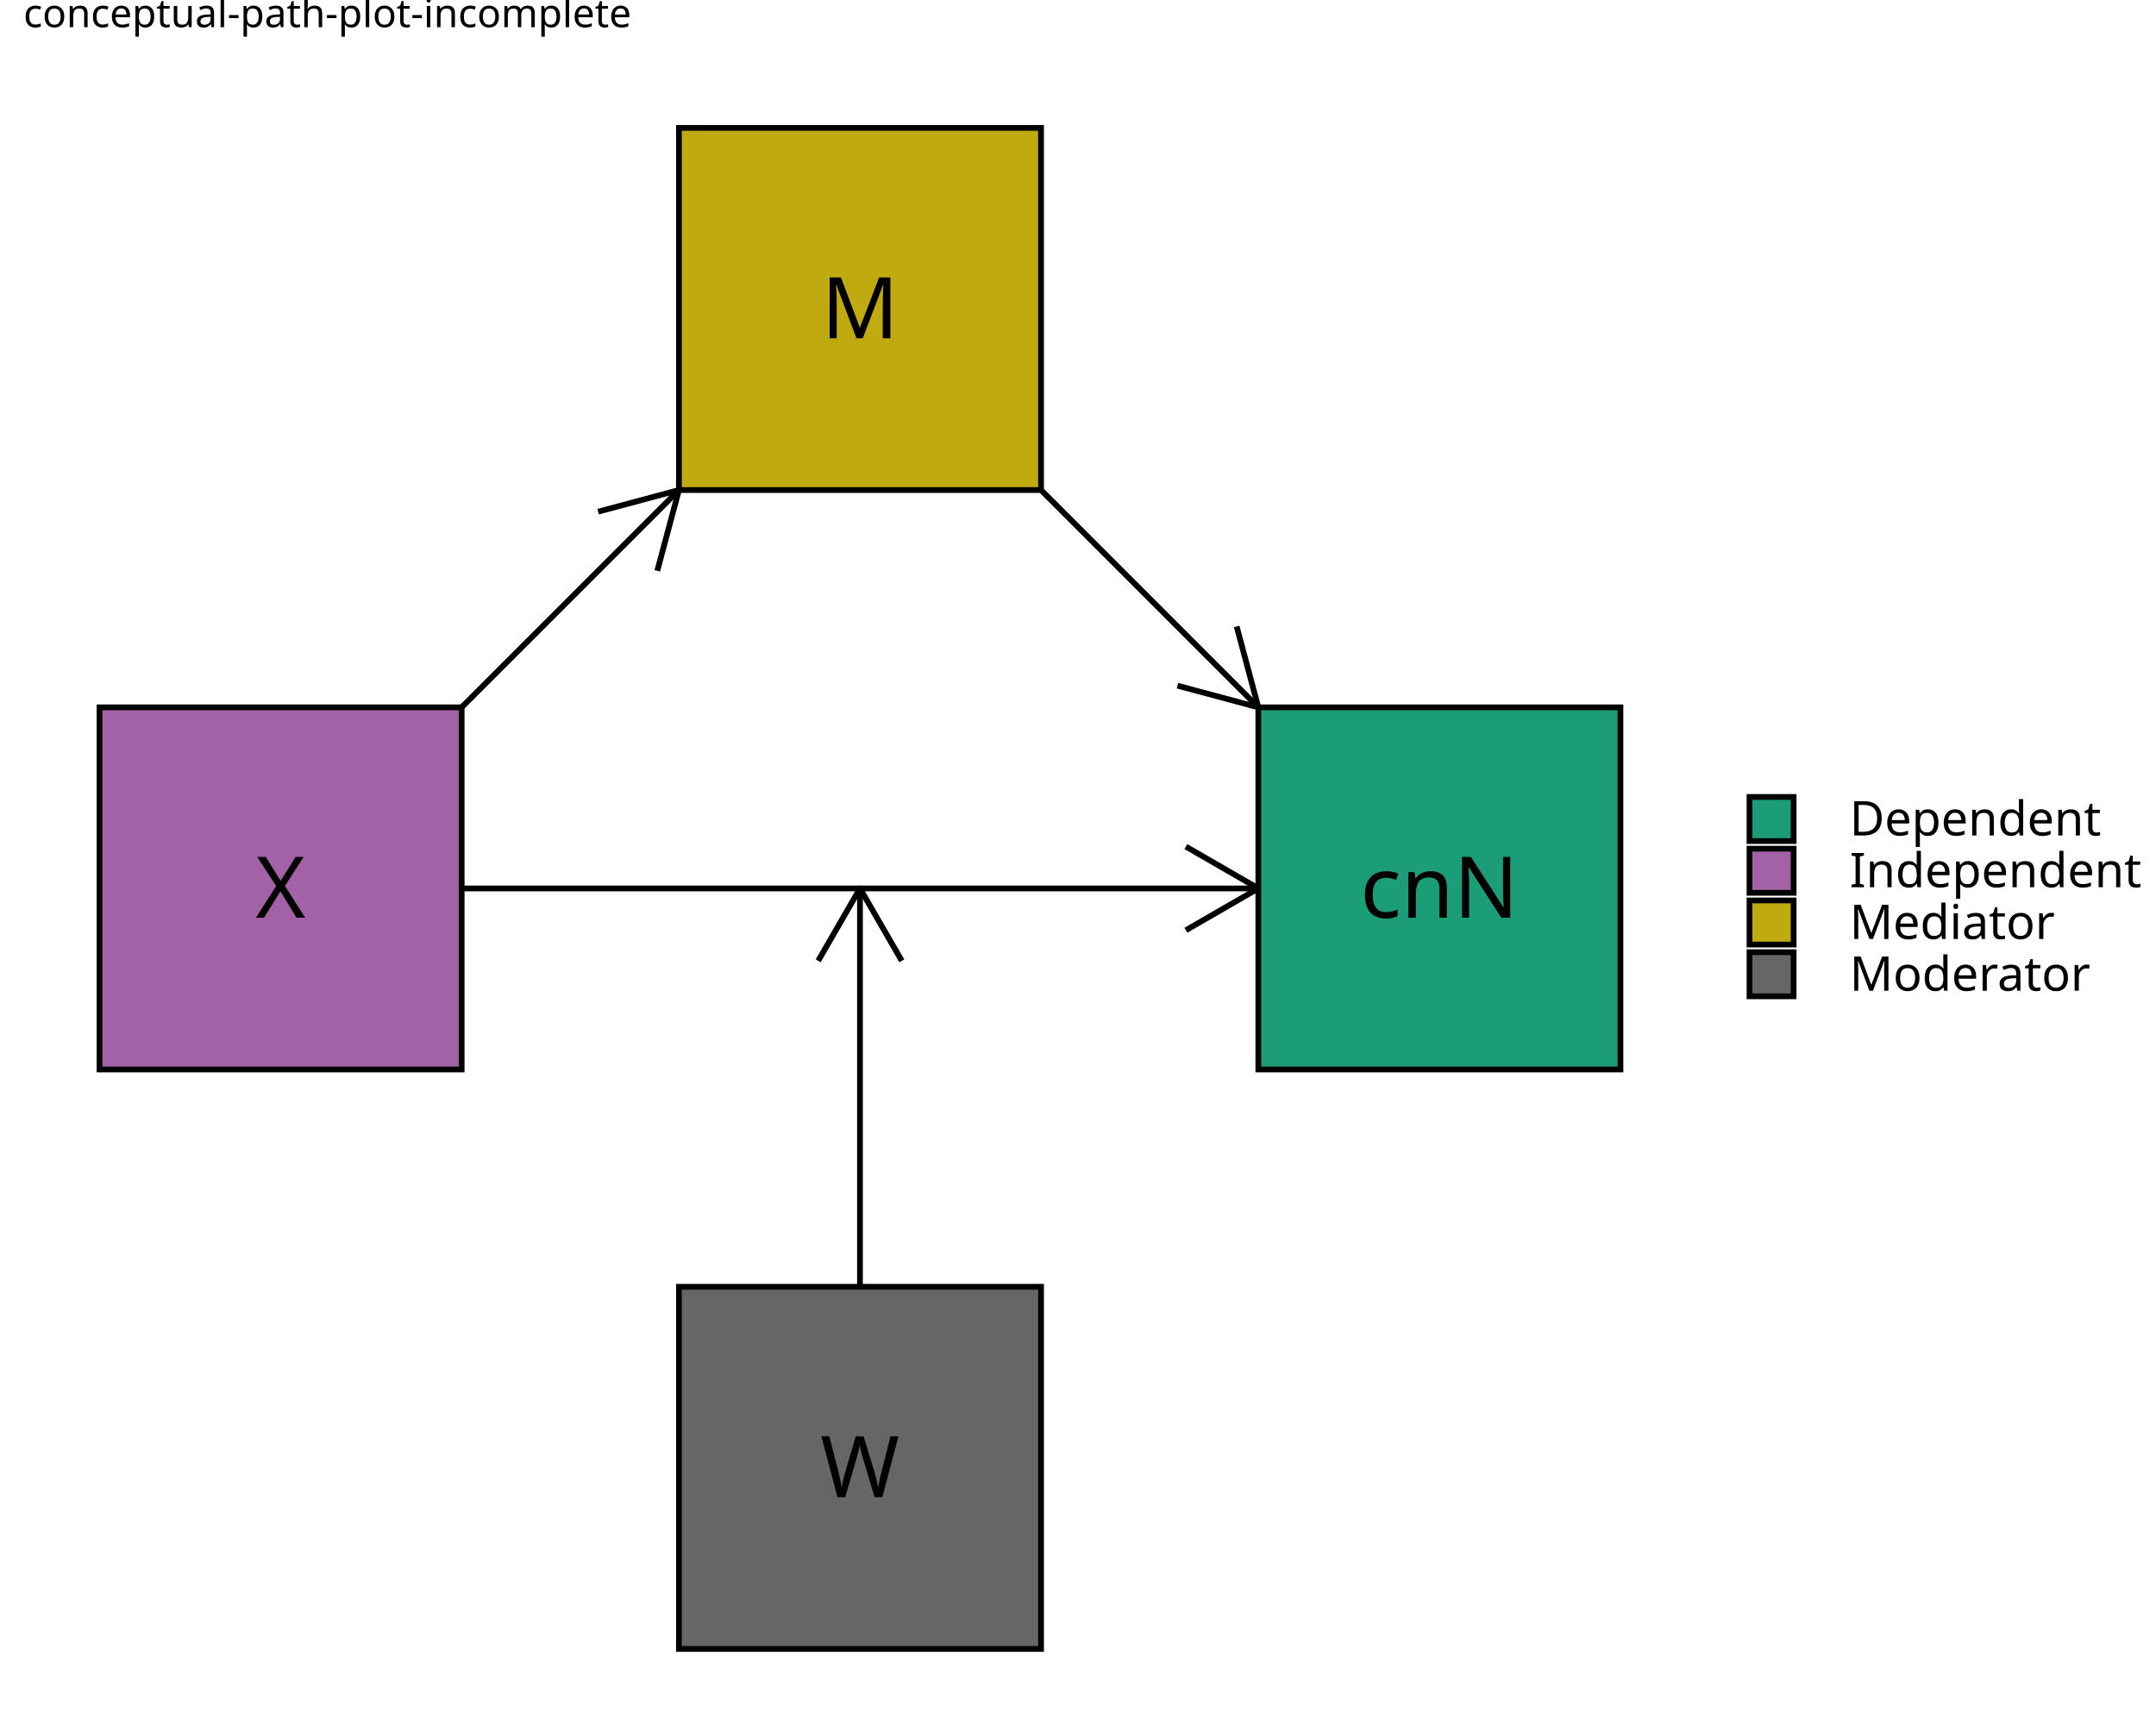
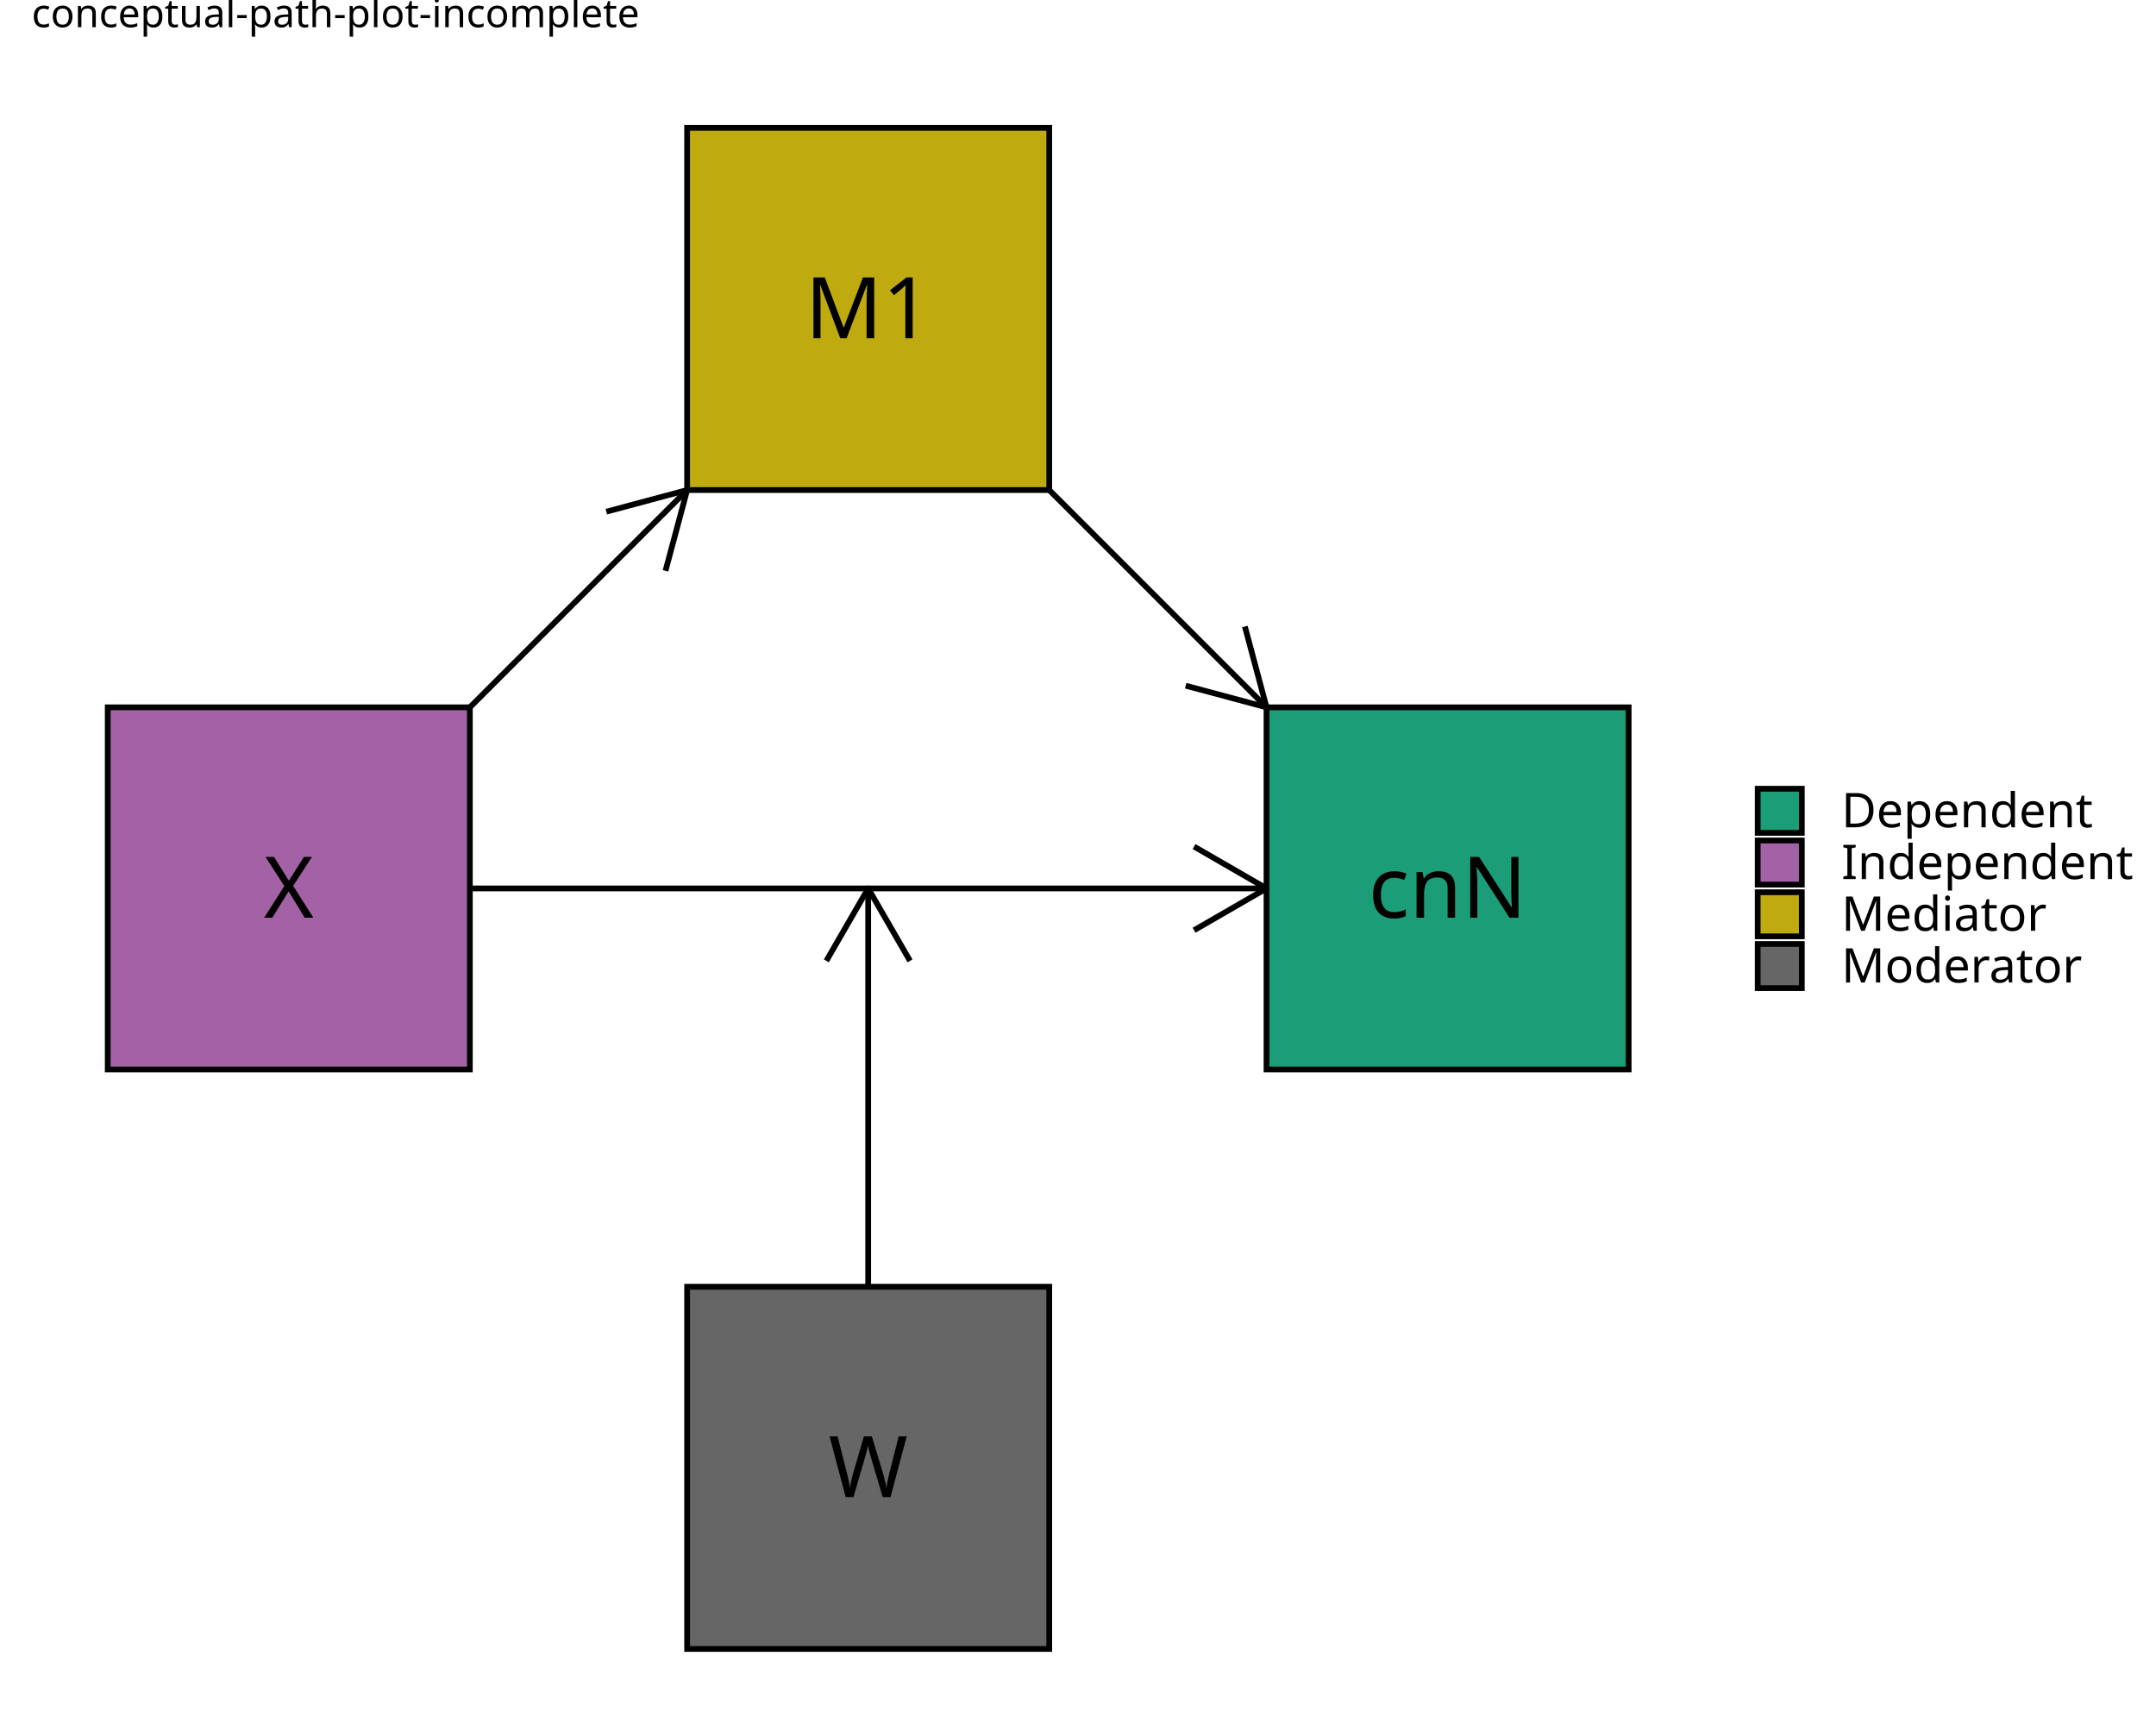
<svg xmlns="http://www.w3.org/2000/svg" class="svglite" data-engine-version="2.0" width="720.00pt" height="576.00pt" viewBox="0 0 720.00 576.00">
  <defs>
    <style type="text/css">
    .svglite line, .svglite polyline, .svglite polygon, .svglite path, .svglite rect, .svglite circle {
      fill: none;
      stroke: #000000;
      stroke-linecap: round;
      stroke-linejoin: round;
      stroke-miterlimit: 10.00;
    }
  </style>
  </defs>
  <rect width="100%" height="100%" style="stroke: none; fill: #FFFFFF;" />
  <defs>
    <clipPath id="cpMC4wMHw3MjAuMDB8MC4wMHw1NzYuMDA=">
      <rect x="0.00" y="0.00" width="720.00" height="576.00" />
    </clipPath>
  </defs>
  <g clip-path="url(#cpMC4wMHw3MjAuMDB8MC4wMHw1NzYuMDA=)">
</g>
  <defs>
-     <clipPath id="cpNy44NHw3MTIuMTZ8MC4wMHw1NzYuMDA=">
-       <rect x="7.84" y="0.00" width="704.31" height="576.00" />
+     <clipPath id="cpMTAuNTh8NzA5LjQyfDAuMDB8NTc2LjAw">
+       <rect x="10.58" y="0.00" width="698.83" height="576.00" />
    </clipPath>
  </defs>
-   <g clip-path="url(#cpNy44NHw3MTIuMTZ8MC4wMHw1NzYuMDA=)">
-     <rect x="7.84" y="0.00" width="704.31" height="576.00" style="stroke-width: 10.67; stroke: none;" />
+   <g clip-path="url(#cpMTAuNTh8NzA5LjQyfDAuMDB8NTc2LjAw)">
+     <rect x="10.58" y="0.00" width="698.83" height="576.00" style="stroke-width: 10.67; stroke: none;" />
  </g>
  <g clip-path="url(#cpMC4wMHw3MjAuMDB8MC4wMHw1NzYuMDA=)">
</g>
  <defs>
-     <clipPath id="cpNy44NHw1NjYuNTR8MTcuMzB8NTc2LjAw">
-       <rect x="7.84" y="17.30" width="558.70" height="558.70" />
+     <clipPath id="cpMTAuNTh8NTY5LjI4fDE3LjMwfDU3Ni4wMA==">
+       <rect x="10.58" y="17.30" width="558.70" height="558.70" />
    </clipPath>
  </defs>
-   <g clip-path="url(#cpNy44NHw1NjYuNTR8MTcuMzB8NTc2LjAw)">
-     <rect x="7.84" y="17.30" width="558.70" height="558.70" style="stroke-width: 10.67; stroke: none;" />
-     <rect x="33.24" y="236.19" width="120.93" height="120.93" style="stroke-width: 1.92; stroke-linecap: butt; stroke-linejoin: miter; fill: #A362A5;" />
-     <rect x="420.22" y="236.19" width="120.93" height="120.93" style="stroke-width: 1.92; stroke-linecap: butt; stroke-linejoin: miter; fill: #1B9E77;" />
-     <rect x="226.73" y="42.70" width="120.93" height="120.93" style="stroke-width: 1.92; stroke-linecap: butt; stroke-linejoin: miter; fill: #BFAB0F;" />
-     <rect x="226.73" y="429.67" width="120.93" height="120.93" style="stroke-width: 1.92; stroke-linecap: butt; stroke-linejoin: miter; fill: #666666;" />
-     <rect x="226.73" y="236.19" width="120.93" height="120.93" style="stroke-width: 1.92; stroke: none; stroke-linecap: butt; stroke-linejoin: miter;" />
-     <polyline points="154.17,296.65 156.25,296.65 160.16,296.65 164.06,296.65 167.97,296.65 171.88,296.65 175.79,296.65 179.70,296.65 183.61,296.65 187.52,296.65 191.43,296.65 195.33,296.65 199.24,296.65 203.15,296.65 207.06,296.65 210.97,296.65 214.88,296.65 218.79,296.65 222.70,296.65 226.61,296.65 230.51,296.65 234.42,296.65 238.33,296.65 242.24,296.65 246.15,296.65 250.06,296.65 253.97,296.65 257.88,296.65 261.79,296.65 265.69,296.65 269.60,296.65 273.51,296.65 277.42,296.65 281.33,296.65 285.24,296.65 289.15,296.65 293.06,296.65 296.96,296.65 300.87,296.65 304.78,296.65 308.69,296.65 312.60,296.65 316.51,296.65 320.42,296.65 324.33,296.65 328.24,296.65 332.14,296.65 336.05,296.65 339.96,296.65 343.87,296.65 347.78,296.65 351.69,296.65 355.60,296.65 359.51,296.65 363.42,296.65 367.32,296.65 371.23,296.65 375.14,296.65 379.05,296.65 382.96,296.65 386.87,296.65 390.78,296.65 394.69,296.65 398.59,296.65 402.50,296.65 406.41,296.65 410.32,296.65 414.23,296.65 418.14,296.65 420.22,296.65 " style="stroke-width: 1.92; stroke-linecap: butt;" />
-     <polyline points="396.02,310.62 420.22,296.65 396.02,282.68 " style="stroke-width: 1.92; stroke-linecap: butt;" />
-     <polyline points="154.17,236.19 154.29,236.06 156.25,234.11 158.20,232.16 160.16,230.20 162.11,228.25 164.06,226.29 166.02,224.34 167.97,222.38 169.93,220.43 171.88,218.48 173.84,216.52 175.79,214.57 177.74,212.61 179.70,210.66 181.65,208.70 183.61,206.75 185.56,204.79 187.52,202.84 189.47,200.89 191.43,198.93 193.38,196.98 195.33,195.02 197.29,193.07 199.24,191.11 201.20,189.16 203.15,187.20 205.11,185.25 207.06,183.30 209.02,181.34 210.97,179.39 212.92,177.43 214.88,175.48 216.83,173.52 218.79,171.57 220.74,169.61 222.70,167.66 224.65,165.71 226.61,163.75 226.73,163.63 " style="stroke-width: 1.92; stroke-linecap: butt;" />
-     <polyline points="219.50,190.61 226.73,163.63 199.74,170.86 " style="stroke-width: 1.92; stroke-linecap: butt;" />
-     <polyline points="347.66,163.63 347.78,163.75 349.73,165.71 351.69,167.66 353.64,169.61 355.60,171.57 357.55,173.52 359.51,175.48 361.46,177.43 363.42,179.39 365.37,181.34 367.32,183.30 369.28,185.25 371.23,187.20 373.19,189.16 375.14,191.11 377.10,193.07 379.05,195.02 381.00,196.98 382.96,198.93 384.91,200.89 386.87,202.84 388.82,204.79 390.78,206.75 392.73,208.70 394.69,210.66 396.64,212.61 398.59,214.57 400.55,216.52 402.50,218.48 404.46,220.43 406.41,222.38 408.37,224.34 410.32,226.29 412.28,228.25 414.23,230.20 416.18,232.16 418.14,234.11 420.09,236.06 420.22,236.19 " style="stroke-width: 1.92; stroke-linecap: butt;" />
-     <polyline points="393.23,228.96 420.22,236.19 412.99,209.20 " style="stroke-width: 1.92; stroke-linecap: butt;" />
-     <polyline points="287.19,429.67 287.19,429.55 287.19,427.60 287.19,425.64 287.19,423.69 287.19,421.74 287.19,419.78 287.19,417.83 287.19,415.87 287.19,413.92 287.19,411.96 287.19,410.01 287.19,408.05 287.19,406.10 287.19,404.15 287.19,402.19 287.19,400.24 287.19,398.28 287.19,396.33 287.19,394.37 287.19,392.42 287.19,390.46 287.19,388.51 287.19,386.56 287.19,384.60 287.19,382.65 287.19,380.69 287.19,378.74 287.19,376.78 287.19,374.83 287.19,372.87 287.19,370.92 287.19,368.97 287.19,367.01 287.19,365.06 287.19,363.10 287.19,361.15 287.19,359.19 287.19,357.24 287.19,355.28 287.19,353.33 287.19,351.38 287.19,349.42 287.19,347.47 287.19,345.51 287.19,343.56 287.19,341.60 287.19,339.65 287.19,337.69 287.19,335.74 287.19,333.79 287.19,331.83 287.19,329.88 287.19,327.92 287.19,325.97 287.19,324.01 287.19,322.06 287.19,320.11 287.19,318.15 287.19,316.20 287.19,314.24 287.19,312.29 287.19,310.33 287.19,308.38 287.19,306.42 287.19,304.47 287.19,302.52 287.19,300.56 287.19,298.61 287.19,296.65 " style="stroke-width: 1.92; stroke-linecap: butt;" />
-     <polyline points="301.16,320.84 287.19,296.65 273.23,320.84 " style="stroke-width: 1.92; stroke-linecap: butt;" />
-     <text x="93.70" y="306.44" text-anchor="middle" style="font-size: 28.45px; font-family: sans;" textLength="18.98px" lengthAdjust="spacingAndGlyphs">X</text>
-     <text x="480.68" y="306.44" text-anchor="middle" style="font-size: 28.45px; font-family: sans;" textLength="50.62px" lengthAdjust="spacingAndGlyphs">cnN</text>
-     <text x="287.19" y="112.95" text-anchor="middle" style="font-size: 28.45px; font-family: sans;" textLength="23.71px" lengthAdjust="spacingAndGlyphs">M</text>
-     <text x="287.19" y="499.93" text-anchor="middle" style="font-size: 28.45px; font-family: sans;" textLength="26.85px" lengthAdjust="spacingAndGlyphs">W</text>
+   <g clip-path="url(#cpMTAuNTh8NTY5LjI4fDE3LjMwfDU3Ni4wMA==)">
+     <rect x="10.58" y="17.30" width="558.70" height="558.70" style="stroke-width: 10.67; stroke: none;" />
+     <rect x="35.98" y="236.19" width="120.93" height="120.93" style="stroke-width: 1.92; stroke-linecap: butt; stroke-linejoin: miter; fill: #A362A5;" />
+     <rect x="422.96" y="236.19" width="120.93" height="120.93" style="stroke-width: 1.92; stroke-linecap: butt; stroke-linejoin: miter; fill: #1B9E77;" />
+     <rect x="229.47" y="42.70" width="120.93" height="120.93" style="stroke-width: 1.92; stroke-linecap: butt; stroke-linejoin: miter; fill: #BFAB0F;" />
+     <rect x="229.47" y="429.67" width="120.93" height="120.93" style="stroke-width: 1.92; stroke-linecap: butt; stroke-linejoin: miter; fill: #666666;" />
+     <rect x="229.47" y="236.19" width="120.93" height="120.93" style="stroke-width: 1.92; stroke: none; stroke-linecap: butt; stroke-linejoin: miter;" />
+     <polyline points="156.91,296.65 158.99,296.65 162.89,296.65 166.80,296.65 170.71,296.65 174.62,296.65 178.53,296.65 182.44,296.65 186.35,296.65 190.26,296.65 194.17,296.65 198.07,296.65 201.98,296.65 205.89,296.65 209.80,296.65 213.71,296.65 217.62,296.65 221.53,296.65 225.44,296.65 229.35,296.65 233.25,296.65 237.16,296.65 241.07,296.65 244.98,296.65 248.89,296.65 252.80,296.65 256.71,296.65 260.62,296.65 264.52,296.65 268.43,296.65 272.34,296.65 276.25,296.65 280.16,296.65 284.07,296.65 287.98,296.65 291.89,296.65 295.80,296.65 299.70,296.65 303.61,296.65 307.52,296.65 311.43,296.65 315.34,296.65 319.25,296.65 323.16,296.65 327.07,296.65 330.98,296.65 334.88,296.65 338.79,296.65 342.70,296.65 346.61,296.65 350.52,296.65 354.43,296.65 358.34,296.65 362.25,296.65 366.15,296.65 370.06,296.65 373.97,296.65 377.88,296.65 381.79,296.65 385.70,296.65 389.61,296.65 393.52,296.65 397.43,296.65 401.33,296.65 405.24,296.65 409.15,296.65 413.06,296.65 416.97,296.65 420.88,296.65 422.96,296.65 " style="stroke-width: 1.92; stroke-linecap: butt;" />
+     <polyline points="398.76,310.62 422.96,296.65 398.76,282.68 " style="stroke-width: 1.92; stroke-linecap: butt;" />
+     <polyline points="156.91,236.19 157.03,236.06 158.99,234.11 160.94,232.16 162.89,230.20 164.85,228.25 166.80,226.29 168.76,224.34 170.71,222.38 172.67,220.43 174.62,218.48 176.58,216.52 178.53,214.57 180.48,212.61 182.44,210.66 184.39,208.70 186.35,206.75 188.30,204.79 190.26,202.84 192.21,200.89 194.17,198.93 196.12,196.98 198.07,195.02 200.03,193.07 201.98,191.11 203.94,189.16 205.89,187.20 207.85,185.25 209.80,183.30 211.76,181.34 213.71,179.39 215.66,177.43 217.62,175.48 219.57,173.52 221.53,171.57 223.48,169.61 225.44,167.66 227.39,165.71 229.35,163.75 229.47,163.63 " style="stroke-width: 1.92; stroke-linecap: butt;" />
+     <polyline points="222.24,190.61 229.47,163.63 202.48,170.86 " style="stroke-width: 1.92; stroke-linecap: butt;" />
+     <polyline points="350.40,163.63 350.52,163.75 352.47,165.71 354.43,167.66 356.38,169.61 358.34,171.57 360.29,173.52 362.25,175.48 364.20,177.43 366.15,179.39 368.11,181.34 370.06,183.30 372.02,185.25 373.97,187.20 375.93,189.16 377.88,191.11 379.84,193.07 381.79,195.02 383.74,196.98 385.70,198.93 387.65,200.89 389.61,202.84 391.56,204.79 393.52,206.75 395.47,208.70 397.43,210.66 399.38,212.61 401.33,214.57 403.29,216.52 405.24,218.48 407.20,220.43 409.15,222.38 411.11,224.34 413.06,226.29 415.02,228.25 416.97,230.20 418.92,232.16 420.88,234.11 422.83,236.06 422.96,236.19 " style="stroke-width: 1.92; stroke-linecap: butt;" />
+     <polyline points="395.97,228.96 422.96,236.19 415.73,209.20 " style="stroke-width: 1.92; stroke-linecap: butt;" />
+     <polyline points="289.93,429.67 289.93,429.55 289.93,427.60 289.93,425.64 289.93,423.69 289.93,421.74 289.93,419.78 289.93,417.83 289.93,415.87 289.93,413.92 289.93,411.96 289.93,410.01 289.93,408.05 289.93,406.10 289.93,404.15 289.93,402.19 289.93,400.24 289.93,398.28 289.93,396.33 289.93,394.37 289.93,392.42 289.93,390.46 289.93,388.51 289.93,386.56 289.93,384.60 289.93,382.65 289.93,380.69 289.93,378.74 289.93,376.78 289.93,374.83 289.93,372.87 289.93,370.92 289.93,368.97 289.93,367.01 289.93,365.06 289.93,363.10 289.93,361.15 289.93,359.19 289.93,357.24 289.93,355.28 289.93,353.33 289.93,351.38 289.93,349.42 289.93,347.47 289.93,345.51 289.93,343.56 289.93,341.60 289.93,339.65 289.93,337.69 289.93,335.74 289.93,333.79 289.93,331.83 289.93,329.88 289.93,327.92 289.93,325.97 289.93,324.01 289.93,322.06 289.93,320.11 289.93,318.15 289.93,316.20 289.93,314.24 289.93,312.29 289.93,310.33 289.93,308.38 289.93,306.42 289.93,304.47 289.93,302.52 289.93,300.56 289.93,298.61 289.93,296.65 " style="stroke-width: 1.92; stroke-linecap: butt;" />
+     <polyline points="303.90,320.84 289.93,296.65 275.96,320.84 " style="stroke-width: 1.92; stroke-linecap: butt;" />
+     <text x="96.44" y="306.44" text-anchor="middle" style="font-size: 28.45px; font-family: sans;" textLength="18.98px" lengthAdjust="spacingAndGlyphs">X</text>
+     <text x="483.42" y="306.44" text-anchor="middle" style="font-size: 28.45px; font-family: sans;" textLength="50.62px" lengthAdjust="spacingAndGlyphs">cnN</text>
+     <text x="289.93" y="112.95" text-anchor="middle" style="font-size: 28.45px; font-family: sans;" textLength="39.54px" lengthAdjust="spacingAndGlyphs">M1</text>
+     <text x="289.93" y="499.93" text-anchor="middle" style="font-size: 28.45px; font-family: sans;" textLength="26.85px" lengthAdjust="spacingAndGlyphs">W</text>
  </g>
  <g clip-path="url(#cpMC4wMHw3MjAuMDB8MC4wMHw1NzYuMDA=)">
-     <rect x="577.50" y="253.87" width="134.66" height="85.56" style="stroke-width: 10.67; stroke: none;" />
-     <rect x="584.25" y="266.11" width="14.73" height="14.73" style="stroke-width: 1.92; stroke-linecap: butt; stroke-linejoin: miter; fill: #1B9E77;" />
-     <rect x="584.25" y="283.39" width="14.73" height="14.73" style="stroke-width: 1.92; stroke-linecap: butt; stroke-linejoin: miter; fill: #A362A5;" />
-     <rect x="584.25" y="300.67" width="14.73" height="14.73" style="stroke-width: 1.92; stroke-linecap: butt; stroke-linejoin: miter; fill: #BFAB0F;" />
-     <rect x="584.25" y="317.95" width="14.73" height="14.73" style="stroke-width: 1.92; stroke-linecap: butt; stroke-linejoin: miter; fill: #666666;" />
-     <text x="617.69" y="278.98" style="font-size: 16.00px; font-family: sans;" textLength="78.30px" lengthAdjust="spacingAndGlyphs">Dependent</text>
-     <text x="617.69" y="296.26" style="font-size: 16.00px; font-family: sans;" textLength="88.98px" lengthAdjust="spacingAndGlyphs">Independent</text>
-     <text x="617.69" y="313.54" style="font-size: 16.00px; font-family: sans;" textLength="62.26px" lengthAdjust="spacingAndGlyphs">Mediator</text>
-     <text x="617.69" y="330.82" style="font-size: 16.00px; font-family: sans;" textLength="72.93px" lengthAdjust="spacingAndGlyphs">Moderator</text>
-     <text x="7.84" y="9.08" style="font-size: 13.20px; font-family: sans;" textLength="187.86px" lengthAdjust="spacingAndGlyphs">conceptual-path-plot-incomplete</text>
+     <rect x="580.24" y="256.61" width="129.18" height="80.08" style="stroke-width: 10.67; stroke: none;" />
+     <rect x="586.99" y="263.37" width="14.73" height="14.73" style="stroke-width: 1.92; stroke-linecap: butt; stroke-linejoin: miter; fill: #1B9E77;" />
+     <rect x="586.99" y="280.65" width="14.73" height="14.73" style="stroke-width: 1.92; stroke-linecap: butt; stroke-linejoin: miter; fill: #A362A5;" />
+     <rect x="586.99" y="297.93" width="14.73" height="14.73" style="stroke-width: 1.92; stroke-linecap: butt; stroke-linejoin: miter; fill: #BFAB0F;" />
+     <rect x="586.99" y="315.21" width="14.73" height="14.73" style="stroke-width: 1.92; stroke-linecap: butt; stroke-linejoin: miter; fill: #666666;" />
+     <text x="614.95" y="276.24" style="font-size: 16.00px; font-family: sans;" textLength="78.30px" lengthAdjust="spacingAndGlyphs">Dependent</text>
+     <text x="614.95" y="293.52" style="font-size: 16.00px; font-family: sans;" textLength="88.98px" lengthAdjust="spacingAndGlyphs">Independent</text>
+     <text x="614.95" y="310.80" style="font-size: 16.00px; font-family: sans;" textLength="62.26px" lengthAdjust="spacingAndGlyphs">Mediator</text>
+     <text x="614.95" y="328.08" style="font-size: 16.00px; font-family: sans;" textLength="72.93px" lengthAdjust="spacingAndGlyphs">Moderator</text>
+     <text x="10.58" y="9.08" style="font-size: 13.20px; font-family: sans;" textLength="187.86px" lengthAdjust="spacingAndGlyphs">conceptual-path-plot-incomplete</text>
  </g>
</svg>
